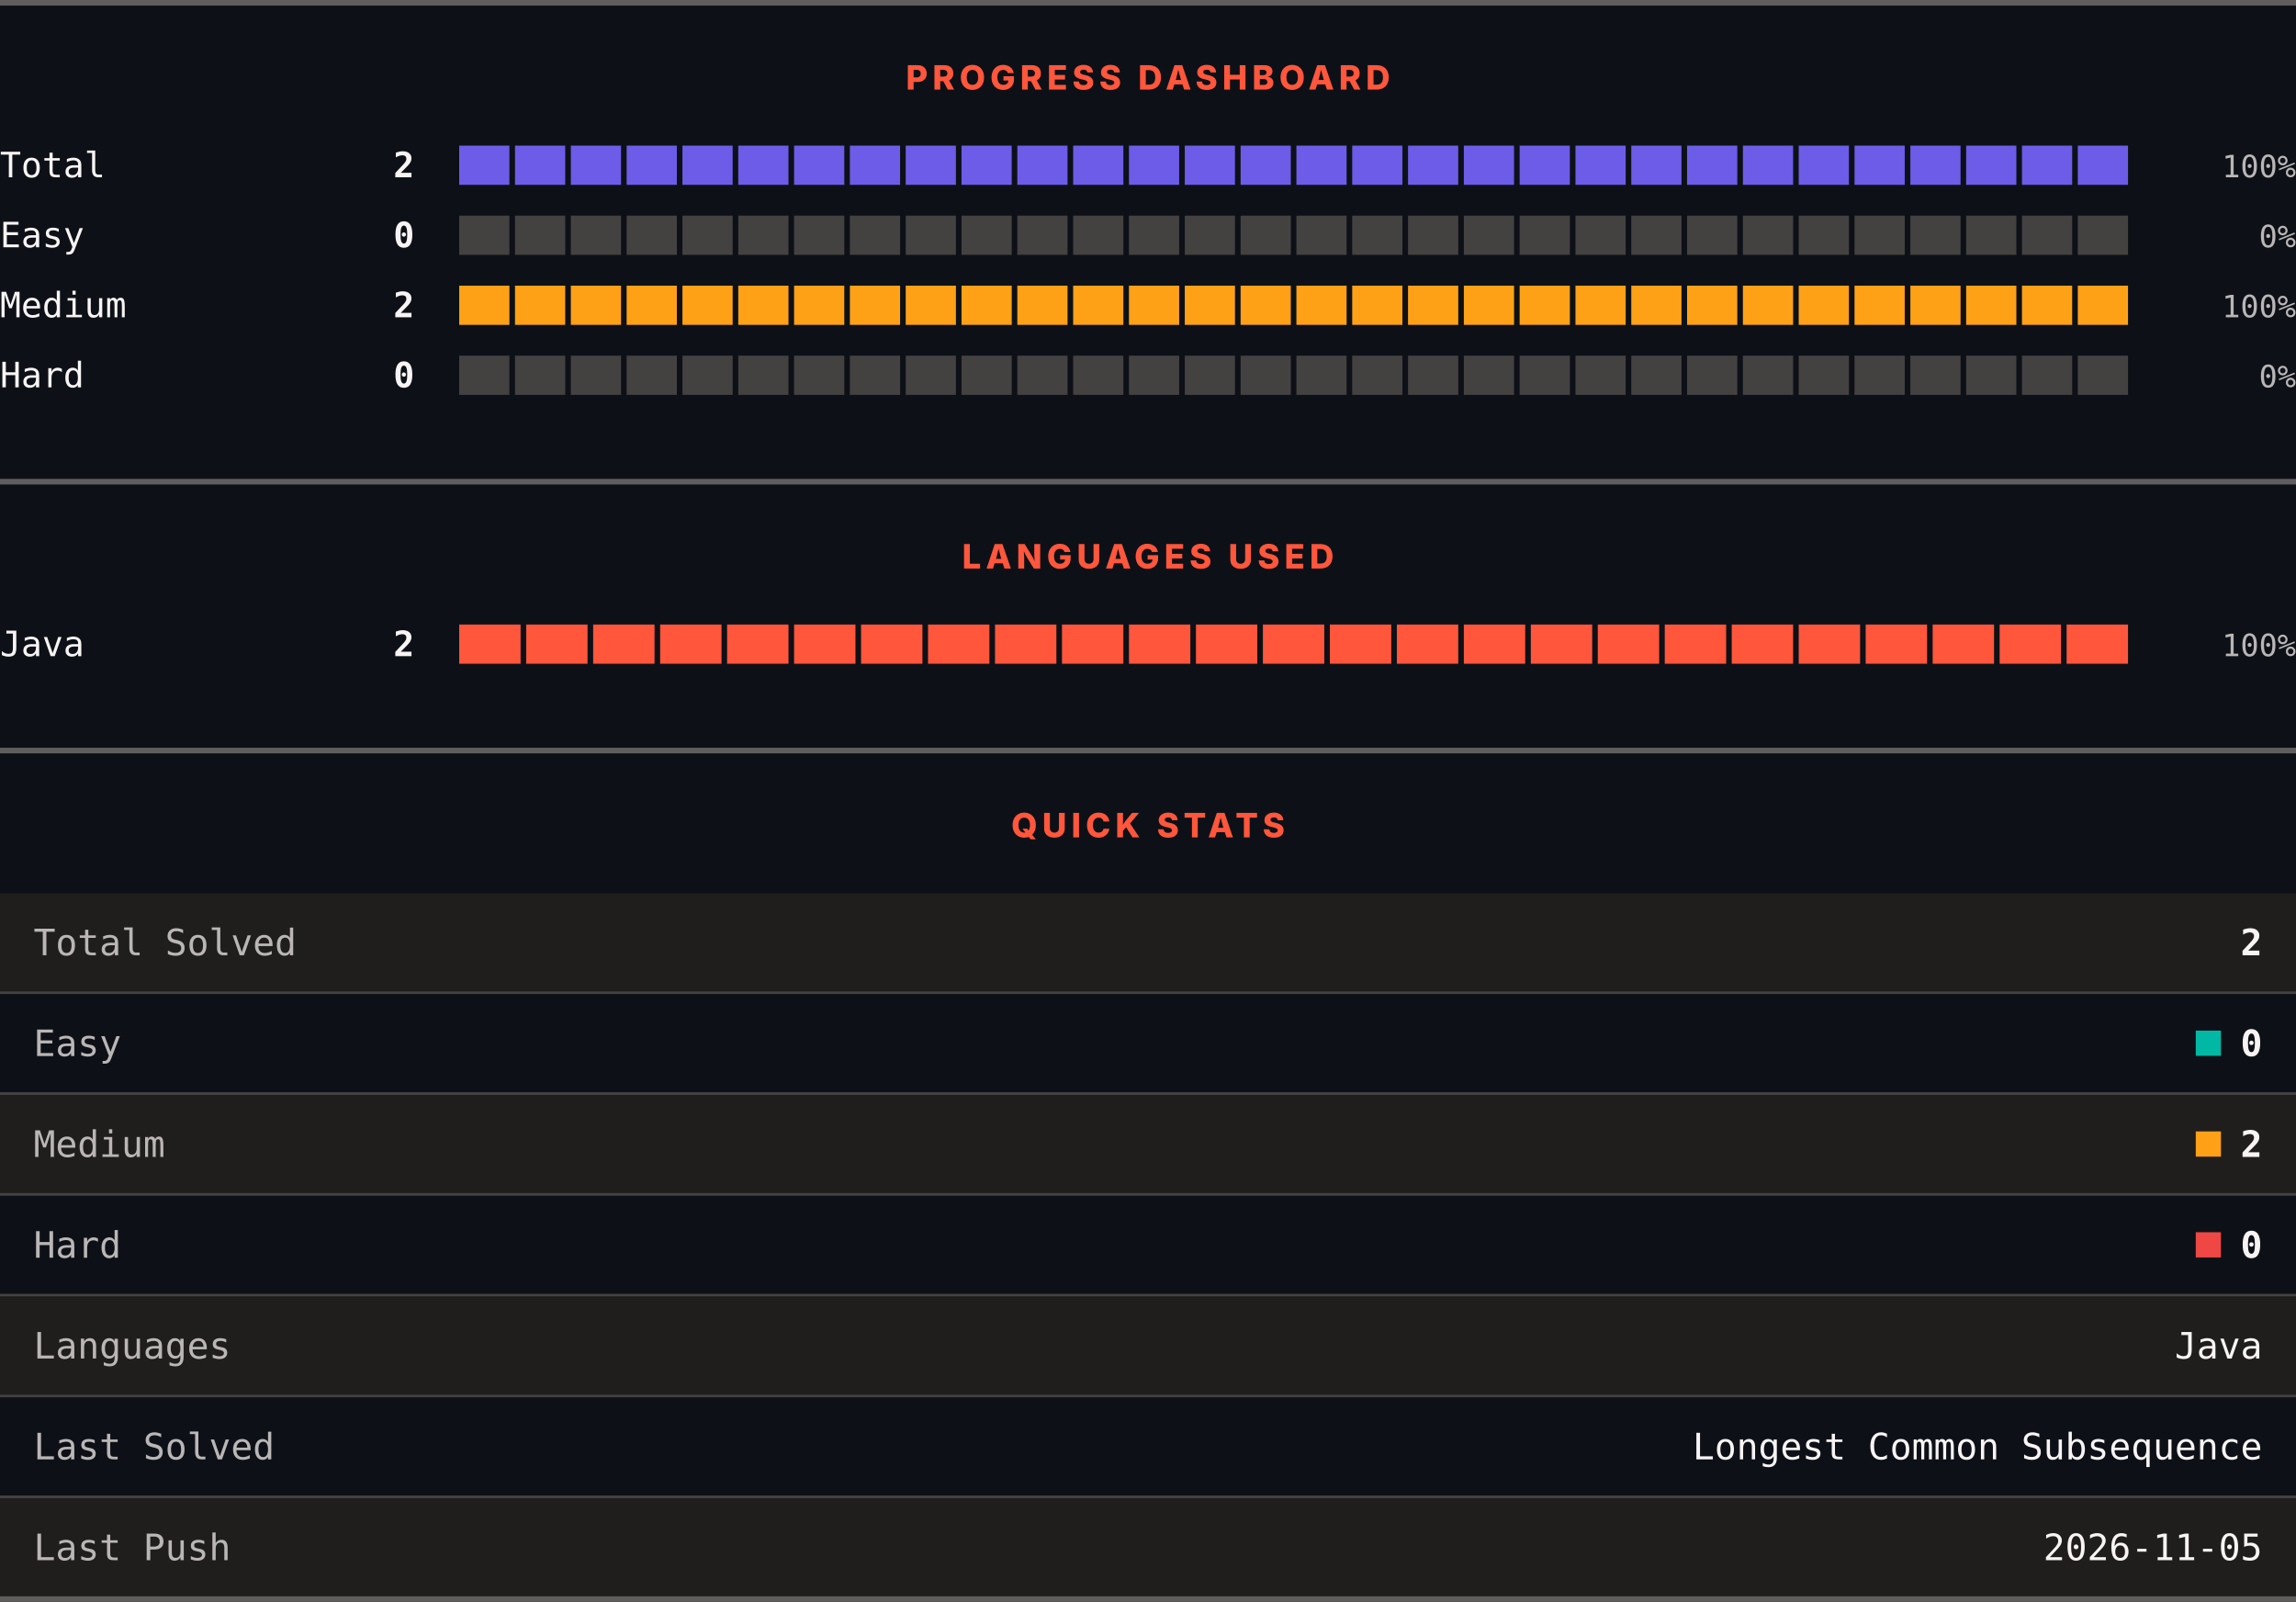
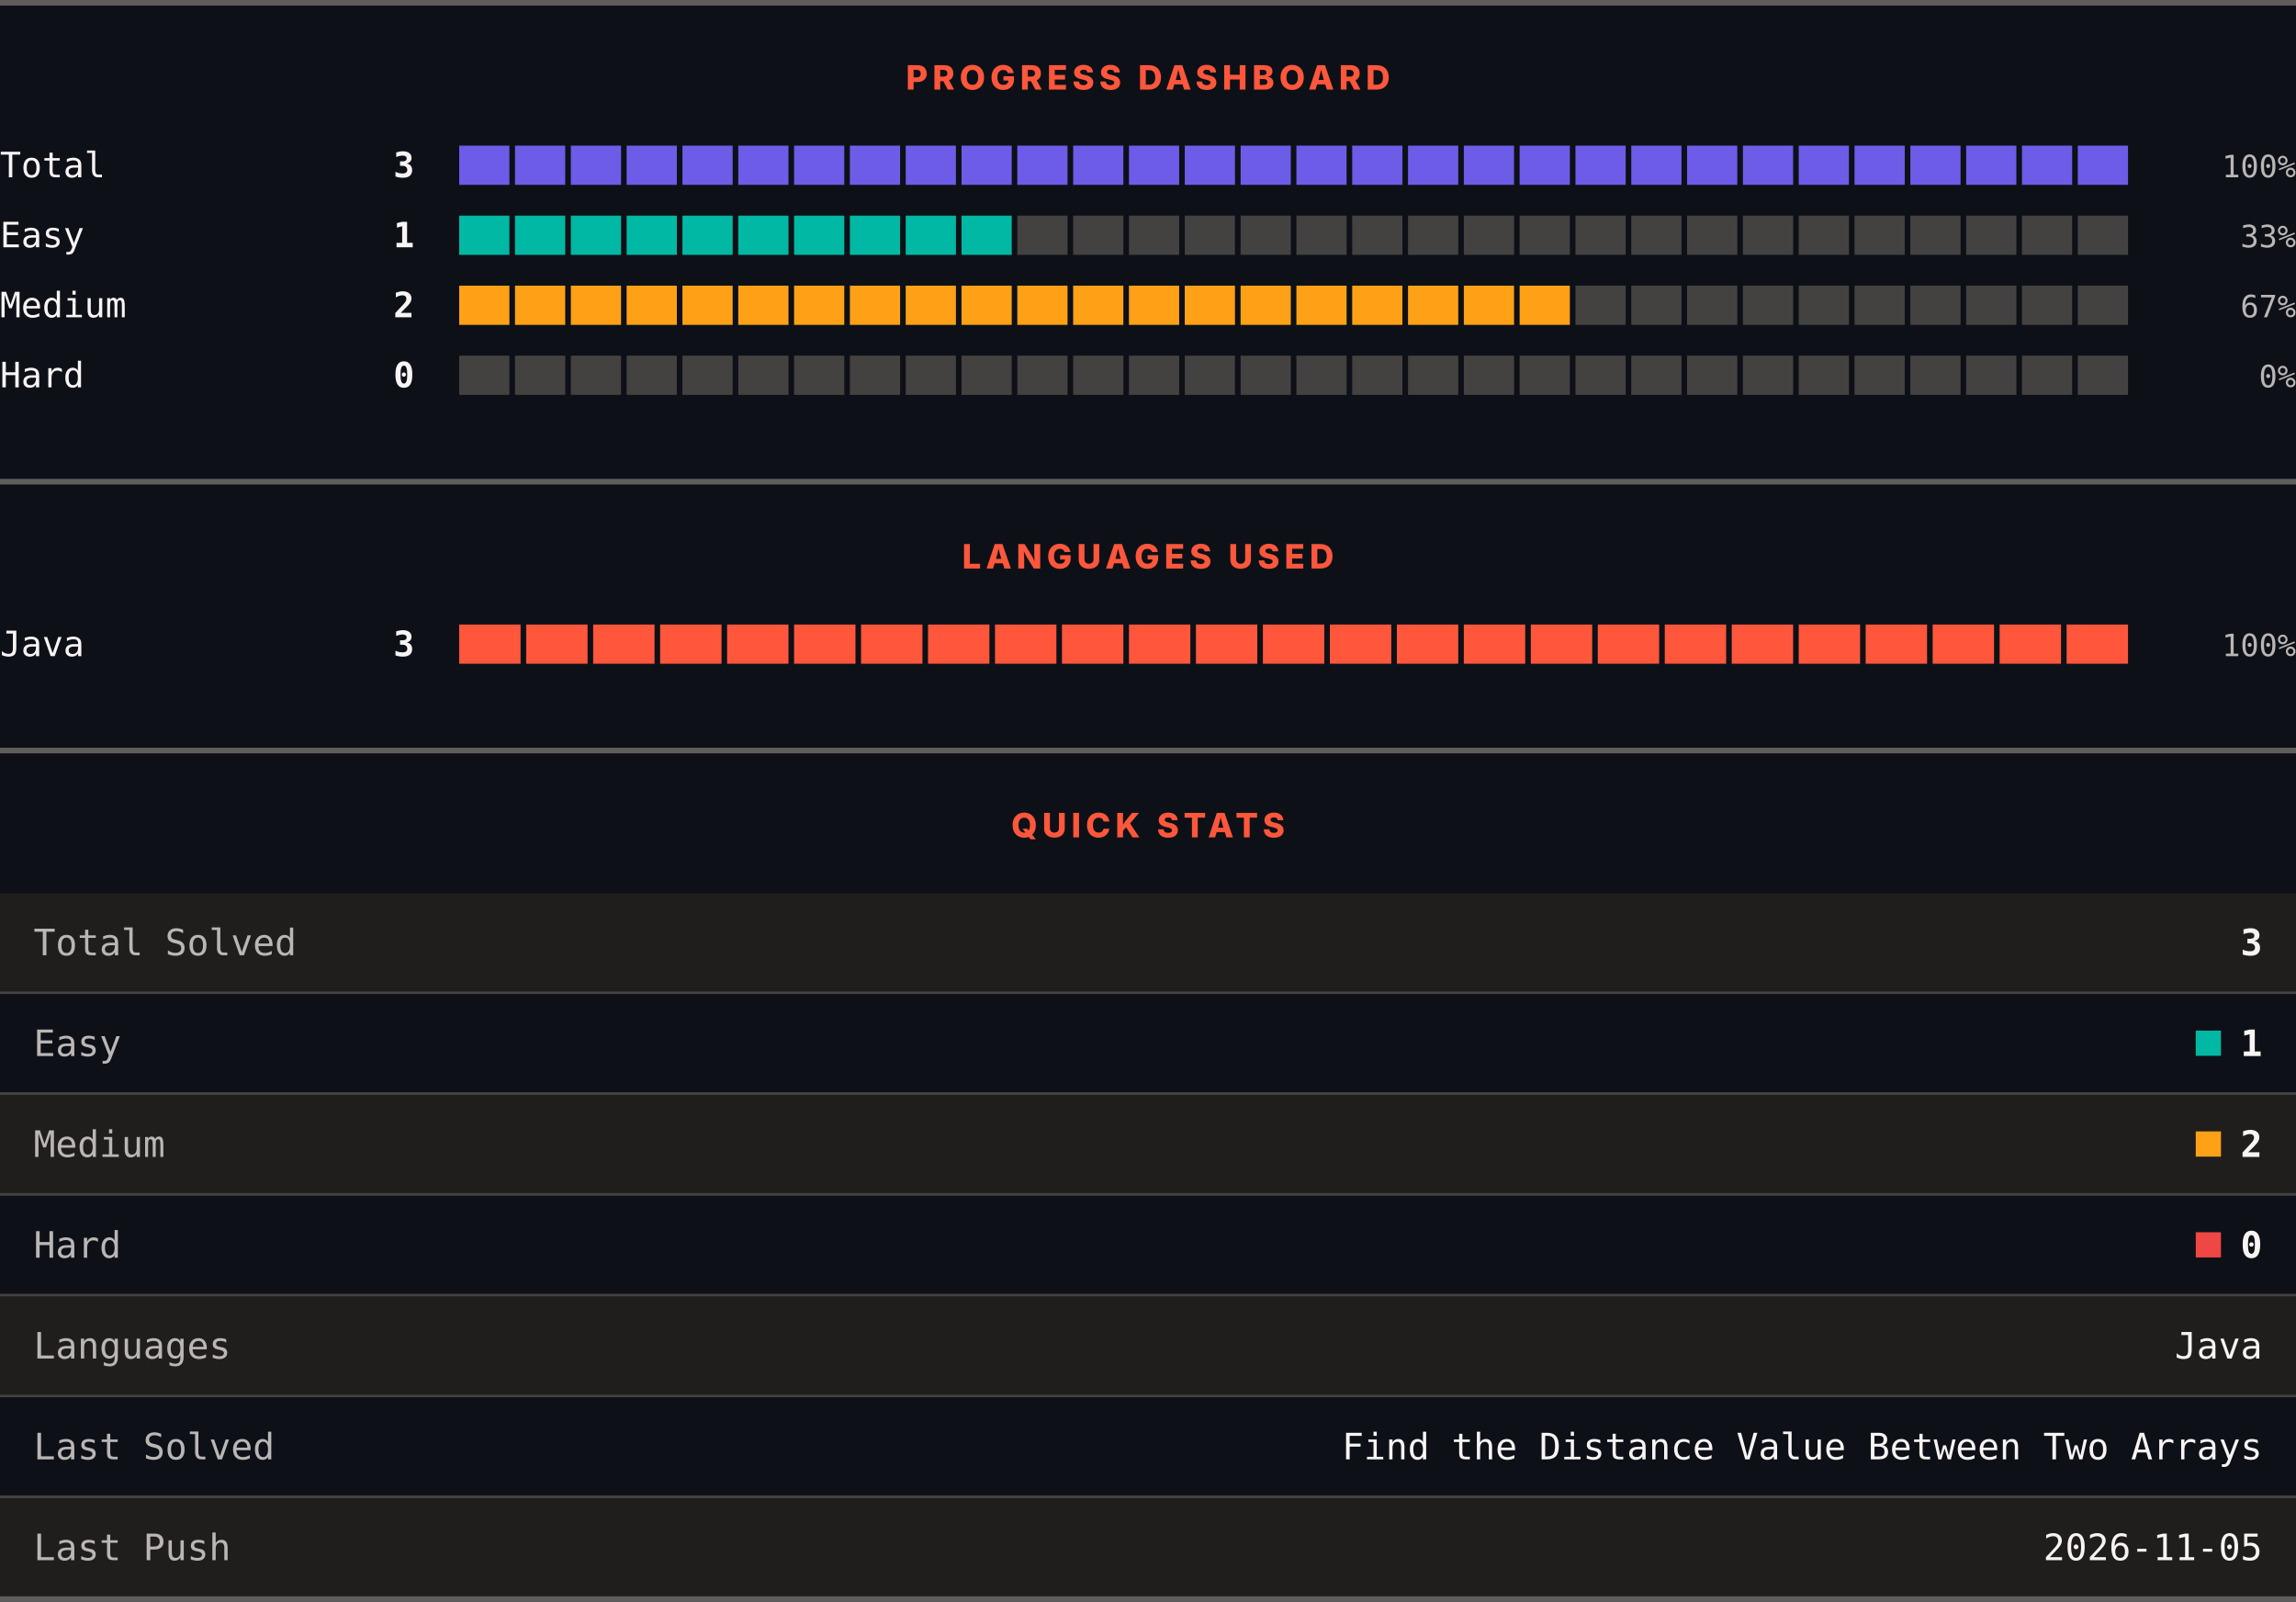
<svg xmlns="http://www.w3.org/2000/svg" width="820" height="572" viewBox="0 0 820 572" role="img" aria-label="LeetCode progress, languages and quick stats">
  <rect width="820" height="572" fill="#0d1117" />
  <rect x="0" y="0" width="820" height="2" fill="#605d5d" />
  <text x="410" y="32" text-anchor="middle" font-family="Archivo, system-ui, -apple-system, Segoe UI, sans-serif" font-size="12" font-weight="800" letter-spacing="1.68" fill="#ff563c">PROGRESS DASHBOARD</text>
  <text x="0" y="63.3" font-family="ui-monospace, SFMono-Regular, Menlo, Consolas, monospace" font-size="12.5" fill="#f8f4f4">Total</text>
-   <text x="148" y="63.3" text-anchor="end" font-family="ui-monospace, SFMono-Regular, Menlo, Consolas, monospace" font-size="12.5" font-weight="700" fill="#f8f4f4">2</text>
+   <text x="148" y="63.3" text-anchor="end" font-family="ui-monospace, SFMono-Regular, Menlo, Consolas, monospace" font-size="12.5" font-weight="700" fill="#f8f4f4">3</text>
  <rect x="164.00" y="52" width="17.93" height="14" fill="#6c5ce7" />
  <rect x="183.93" y="52" width="17.93" height="14" fill="#6c5ce7" />
  <rect x="203.87" y="52" width="17.93" height="14" fill="#6c5ce7" />
  <rect x="223.80" y="52" width="17.93" height="14" fill="#6c5ce7" />
  <rect x="243.73" y="52" width="17.93" height="14" fill="#6c5ce7" />
  <rect x="263.67" y="52" width="17.93" height="14" fill="#6c5ce7" />
  <rect x="283.60" y="52" width="17.93" height="14" fill="#6c5ce7" />
  <rect x="303.53" y="52" width="17.93" height="14" fill="#6c5ce7" />
  <rect x="323.47" y="52" width="17.93" height="14" fill="#6c5ce7" />
  <rect x="343.40" y="52" width="17.93" height="14" fill="#6c5ce7" />
  <rect x="363.33" y="52" width="17.93" height="14" fill="#6c5ce7" />
  <rect x="383.27" y="52" width="17.93" height="14" fill="#6c5ce7" />
  <rect x="403.20" y="52" width="17.93" height="14" fill="#6c5ce7" />
  <rect x="423.13" y="52" width="17.93" height="14" fill="#6c5ce7" />
  <rect x="443.07" y="52" width="17.93" height="14" fill="#6c5ce7" />
  <rect x="463.00" y="52" width="17.93" height="14" fill="#6c5ce7" />
  <rect x="482.93" y="52" width="17.93" height="14" fill="#6c5ce7" />
  <rect x="502.87" y="52" width="17.93" height="14" fill="#6c5ce7" />
  <rect x="522.80" y="52" width="17.93" height="14" fill="#6c5ce7" />
  <rect x="542.73" y="52" width="17.93" height="14" fill="#6c5ce7" />
  <rect x="562.67" y="52" width="17.93" height="14" fill="#6c5ce7" />
  <rect x="582.60" y="52" width="17.93" height="14" fill="#6c5ce7" />
  <rect x="602.53" y="52" width="17.93" height="14" fill="#6c5ce7" />
  <rect x="622.47" y="52" width="17.93" height="14" fill="#6c5ce7" />
  <rect x="642.40" y="52" width="17.93" height="14" fill="#6c5ce7" />
  <rect x="662.33" y="52" width="17.93" height="14" fill="#6c5ce7" />
  <rect x="682.27" y="52" width="17.93" height="14" fill="#6c5ce7" />
  <rect x="702.20" y="52" width="17.93" height="14" fill="#6c5ce7" />
  <rect x="722.13" y="52" width="17.93" height="14" fill="#6c5ce7" />
  <rect x="742.07" y="52" width="17.93" height="14" fill="#6c5ce7" />
  <text x="820" y="63.3" text-anchor="end" font-family="ui-monospace, SFMono-Regular, Menlo, Consolas, monospace" font-size="11" fill="#bab6b6">100%</text>
  <text x="0" y="88.3" font-family="ui-monospace, SFMono-Regular, Menlo, Consolas, monospace" font-size="12.5" fill="#f8f4f4">Easy</text>
-   <text x="148" y="88.3" text-anchor="end" font-family="ui-monospace, SFMono-Regular, Menlo, Consolas, monospace" font-size="12.5" font-weight="700" fill="#f8f4f4">0</text>
-   <rect x="164.00" y="77" width="17.93" height="14" fill="#444141" />
-   <rect x="183.93" y="77" width="17.93" height="14" fill="#444141" />
-   <rect x="203.87" y="77" width="17.93" height="14" fill="#444141" />
-   <rect x="223.80" y="77" width="17.93" height="14" fill="#444141" />
-   <rect x="243.73" y="77" width="17.93" height="14" fill="#444141" />
-   <rect x="263.67" y="77" width="17.93" height="14" fill="#444141" />
-   <rect x="283.60" y="77" width="17.93" height="14" fill="#444141" />
-   <rect x="303.53" y="77" width="17.93" height="14" fill="#444141" />
-   <rect x="323.47" y="77" width="17.93" height="14" fill="#444141" />
-   <rect x="343.40" y="77" width="17.93" height="14" fill="#444141" />
+   <text x="148" y="88.3" text-anchor="end" font-family="ui-monospace, SFMono-Regular, Menlo, Consolas, monospace" font-size="12.5" font-weight="700" fill="#f8f4f4">1</text>
+   <rect x="164.00" y="77" width="17.93" height="14" fill="#00b8a3" />
+   <rect x="183.93" y="77" width="17.93" height="14" fill="#00b8a3" />
+   <rect x="203.87" y="77" width="17.93" height="14" fill="#00b8a3" />
+   <rect x="223.80" y="77" width="17.93" height="14" fill="#00b8a3" />
+   <rect x="243.73" y="77" width="17.93" height="14" fill="#00b8a3" />
+   <rect x="263.67" y="77" width="17.93" height="14" fill="#00b8a3" />
+   <rect x="283.60" y="77" width="17.93" height="14" fill="#00b8a3" />
+   <rect x="303.53" y="77" width="17.93" height="14" fill="#00b8a3" />
+   <rect x="323.47" y="77" width="17.93" height="14" fill="#00b8a3" />
+   <rect x="343.40" y="77" width="17.93" height="14" fill="#00b8a3" />
  <rect x="363.33" y="77" width="17.93" height="14" fill="#444141" />
  <rect x="383.27" y="77" width="17.93" height="14" fill="#444141" />
  <rect x="403.20" y="77" width="17.93" height="14" fill="#444141" />
  <rect x="423.13" y="77" width="17.93" height="14" fill="#444141" />
  <rect x="443.07" y="77" width="17.93" height="14" fill="#444141" />
  <rect x="463.00" y="77" width="17.93" height="14" fill="#444141" />
  <rect x="482.93" y="77" width="17.93" height="14" fill="#444141" />
  <rect x="502.87" y="77" width="17.93" height="14" fill="#444141" />
  <rect x="522.80" y="77" width="17.93" height="14" fill="#444141" />
  <rect x="542.73" y="77" width="17.93" height="14" fill="#444141" />
  <rect x="562.67" y="77" width="17.93" height="14" fill="#444141" />
  <rect x="582.60" y="77" width="17.93" height="14" fill="#444141" />
  <rect x="602.53" y="77" width="17.93" height="14" fill="#444141" />
  <rect x="622.47" y="77" width="17.93" height="14" fill="#444141" />
  <rect x="642.40" y="77" width="17.93" height="14" fill="#444141" />
  <rect x="662.33" y="77" width="17.93" height="14" fill="#444141" />
  <rect x="682.27" y="77" width="17.93" height="14" fill="#444141" />
  <rect x="702.20" y="77" width="17.93" height="14" fill="#444141" />
  <rect x="722.13" y="77" width="17.93" height="14" fill="#444141" />
  <rect x="742.07" y="77" width="17.93" height="14" fill="#444141" />
-   <text x="820" y="88.3" text-anchor="end" font-family="ui-monospace, SFMono-Regular, Menlo, Consolas, monospace" font-size="11" fill="#bab6b6">0%</text>
+   <text x="820" y="88.3" text-anchor="end" font-family="ui-monospace, SFMono-Regular, Menlo, Consolas, monospace" font-size="11" fill="#bab6b6">33%</text>
  <text x="0" y="113.3" font-family="ui-monospace, SFMono-Regular, Menlo, Consolas, monospace" font-size="12.5" fill="#f8f4f4">Medium</text>
  <text x="148" y="113.3" text-anchor="end" font-family="ui-monospace, SFMono-Regular, Menlo, Consolas, monospace" font-size="12.5" font-weight="700" fill="#f8f4f4">2</text>
  <rect x="164.00" y="102" width="17.93" height="14" fill="#ffa116" />
  <rect x="183.93" y="102" width="17.93" height="14" fill="#ffa116" />
  <rect x="203.87" y="102" width="17.93" height="14" fill="#ffa116" />
  <rect x="223.80" y="102" width="17.93" height="14" fill="#ffa116" />
  <rect x="243.73" y="102" width="17.93" height="14" fill="#ffa116" />
  <rect x="263.67" y="102" width="17.93" height="14" fill="#ffa116" />
  <rect x="283.60" y="102" width="17.93" height="14" fill="#ffa116" />
  <rect x="303.53" y="102" width="17.93" height="14" fill="#ffa116" />
  <rect x="323.47" y="102" width="17.93" height="14" fill="#ffa116" />
  <rect x="343.40" y="102" width="17.93" height="14" fill="#ffa116" />
  <rect x="363.33" y="102" width="17.93" height="14" fill="#ffa116" />
  <rect x="383.27" y="102" width="17.93" height="14" fill="#ffa116" />
  <rect x="403.20" y="102" width="17.93" height="14" fill="#ffa116" />
  <rect x="423.13" y="102" width="17.93" height="14" fill="#ffa116" />
  <rect x="443.07" y="102" width="17.93" height="14" fill="#ffa116" />
  <rect x="463.00" y="102" width="17.93" height="14" fill="#ffa116" />
  <rect x="482.93" y="102" width="17.93" height="14" fill="#ffa116" />
  <rect x="502.87" y="102" width="17.93" height="14" fill="#ffa116" />
  <rect x="522.80" y="102" width="17.93" height="14" fill="#ffa116" />
  <rect x="542.73" y="102" width="17.93" height="14" fill="#ffa116" />
-   <rect x="562.67" y="102" width="17.93" height="14" fill="#ffa116" />
-   <rect x="582.60" y="102" width="17.93" height="14" fill="#ffa116" />
-   <rect x="602.53" y="102" width="17.93" height="14" fill="#ffa116" />
-   <rect x="622.47" y="102" width="17.93" height="14" fill="#ffa116" />
-   <rect x="642.40" y="102" width="17.93" height="14" fill="#ffa116" />
-   <rect x="662.33" y="102" width="17.93" height="14" fill="#ffa116" />
-   <rect x="682.27" y="102" width="17.93" height="14" fill="#ffa116" />
-   <rect x="702.20" y="102" width="17.93" height="14" fill="#ffa116" />
-   <rect x="722.13" y="102" width="17.93" height="14" fill="#ffa116" />
-   <rect x="742.07" y="102" width="17.93" height="14" fill="#ffa116" />
-   <text x="820" y="113.3" text-anchor="end" font-family="ui-monospace, SFMono-Regular, Menlo, Consolas, monospace" font-size="11" fill="#bab6b6">100%</text>
+   <rect x="562.67" y="102" width="17.93" height="14" fill="#444141" />
+   <rect x="582.60" y="102" width="17.93" height="14" fill="#444141" />
+   <rect x="602.53" y="102" width="17.93" height="14" fill="#444141" />
+   <rect x="622.47" y="102" width="17.93" height="14" fill="#444141" />
+   <rect x="642.40" y="102" width="17.93" height="14" fill="#444141" />
+   <rect x="662.33" y="102" width="17.93" height="14" fill="#444141" />
+   <rect x="682.27" y="102" width="17.93" height="14" fill="#444141" />
+   <rect x="702.20" y="102" width="17.93" height="14" fill="#444141" />
+   <rect x="722.13" y="102" width="17.93" height="14" fill="#444141" />
+   <rect x="742.07" y="102" width="17.93" height="14" fill="#444141" />
+   <text x="820" y="113.3" text-anchor="end" font-family="ui-monospace, SFMono-Regular, Menlo, Consolas, monospace" font-size="11" fill="#bab6b6">67%</text>
  <text x="0" y="138.3" font-family="ui-monospace, SFMono-Regular, Menlo, Consolas, monospace" font-size="12.5" fill="#f8f4f4">Hard</text>
  <text x="148" y="138.3" text-anchor="end" font-family="ui-monospace, SFMono-Regular, Menlo, Consolas, monospace" font-size="12.5" font-weight="700" fill="#f8f4f4">0</text>
  <rect x="164.00" y="127" width="17.93" height="14" fill="#444141" />
  <rect x="183.93" y="127" width="17.93" height="14" fill="#444141" />
  <rect x="203.87" y="127" width="17.93" height="14" fill="#444141" />
  <rect x="223.80" y="127" width="17.93" height="14" fill="#444141" />
  <rect x="243.73" y="127" width="17.93" height="14" fill="#444141" />
  <rect x="263.67" y="127" width="17.93" height="14" fill="#444141" />
  <rect x="283.60" y="127" width="17.93" height="14" fill="#444141" />
  <rect x="303.53" y="127" width="17.93" height="14" fill="#444141" />
  <rect x="323.47" y="127" width="17.93" height="14" fill="#444141" />
  <rect x="343.40" y="127" width="17.93" height="14" fill="#444141" />
  <rect x="363.33" y="127" width="17.93" height="14" fill="#444141" />
  <rect x="383.27" y="127" width="17.93" height="14" fill="#444141" />
  <rect x="403.20" y="127" width="17.93" height="14" fill="#444141" />
  <rect x="423.13" y="127" width="17.93" height="14" fill="#444141" />
  <rect x="443.07" y="127" width="17.93" height="14" fill="#444141" />
  <rect x="463.00" y="127" width="17.93" height="14" fill="#444141" />
  <rect x="482.93" y="127" width="17.93" height="14" fill="#444141" />
  <rect x="502.87" y="127" width="17.93" height="14" fill="#444141" />
  <rect x="522.80" y="127" width="17.93" height="14" fill="#444141" />
  <rect x="542.73" y="127" width="17.93" height="14" fill="#444141" />
  <rect x="562.67" y="127" width="17.93" height="14" fill="#444141" />
  <rect x="582.60" y="127" width="17.93" height="14" fill="#444141" />
  <rect x="602.53" y="127" width="17.93" height="14" fill="#444141" />
  <rect x="622.47" y="127" width="17.93" height="14" fill="#444141" />
  <rect x="642.40" y="127" width="17.93" height="14" fill="#444141" />
  <rect x="662.33" y="127" width="17.93" height="14" fill="#444141" />
  <rect x="682.27" y="127" width="17.93" height="14" fill="#444141" />
  <rect x="702.20" y="127" width="17.93" height="14" fill="#444141" />
  <rect x="722.13" y="127" width="17.93" height="14" fill="#444141" />
  <rect x="742.07" y="127" width="17.93" height="14" fill="#444141" />
  <text x="820" y="138.3" text-anchor="end" font-family="ui-monospace, SFMono-Regular, Menlo, Consolas, monospace" font-size="11" fill="#bab6b6">0%</text>
  <rect x="0" y="171" width="820" height="2" fill="#605d5d" />
  <text x="410" y="203" text-anchor="middle" font-family="Archivo, system-ui, -apple-system, Segoe UI, sans-serif" font-size="12" font-weight="800" letter-spacing="1.68" fill="#ff563c">LANGUAGES USED</text>
  <text x="0" y="234.3" font-family="ui-monospace, SFMono-Regular, Menlo, Consolas, monospace" font-size="12.5" fill="#f8f4f4">Java</text>
-   <text x="148" y="234.3" text-anchor="end" font-family="ui-monospace, SFMono-Regular, Menlo, Consolas, monospace" font-size="12.5" font-weight="700" fill="#f8f4f4">2</text>
+   <text x="148" y="234.3" text-anchor="end" font-family="ui-monospace, SFMono-Regular, Menlo, Consolas, monospace" font-size="12.5" font-weight="700" fill="#f8f4f4">3</text>
  <rect x="164.00" y="223" width="21.92" height="14" fill="#ff563c" />
  <rect x="187.92" y="223" width="21.92" height="14" fill="#ff563c" />
  <rect x="211.84" y="223" width="21.92" height="14" fill="#ff563c" />
  <rect x="235.76" y="223" width="21.92" height="14" fill="#ff563c" />
  <rect x="259.68" y="223" width="21.92" height="14" fill="#ff563c" />
  <rect x="283.60" y="223" width="21.92" height="14" fill="#ff563c" />
  <rect x="307.52" y="223" width="21.92" height="14" fill="#ff563c" />
  <rect x="331.44" y="223" width="21.92" height="14" fill="#ff563c" />
  <rect x="355.36" y="223" width="21.92" height="14" fill="#ff563c" />
  <rect x="379.28" y="223" width="21.92" height="14" fill="#ff563c" />
  <rect x="403.20" y="223" width="21.92" height="14" fill="#ff563c" />
  <rect x="427.12" y="223" width="21.92" height="14" fill="#ff563c" />
  <rect x="451.04" y="223" width="21.92" height="14" fill="#ff563c" />
  <rect x="474.96" y="223" width="21.92" height="14" fill="#ff563c" />
  <rect x="498.88" y="223" width="21.92" height="14" fill="#ff563c" />
  <rect x="522.80" y="223" width="21.92" height="14" fill="#ff563c" />
  <rect x="546.72" y="223" width="21.92" height="14" fill="#ff563c" />
  <rect x="570.64" y="223" width="21.92" height="14" fill="#ff563c" />
  <rect x="594.56" y="223" width="21.92" height="14" fill="#ff563c" />
  <rect x="618.48" y="223" width="21.92" height="14" fill="#ff563c" />
  <rect x="642.40" y="223" width="21.92" height="14" fill="#ff563c" />
  <rect x="666.32" y="223" width="21.92" height="14" fill="#ff563c" />
  <rect x="690.24" y="223" width="21.92" height="14" fill="#ff563c" />
  <rect x="714.16" y="223" width="21.92" height="14" fill="#ff563c" />
  <rect x="738.08" y="223" width="21.92" height="14" fill="#ff563c" />
  <text x="820" y="234.3" text-anchor="end" font-family="ui-monospace, SFMono-Regular, Menlo, Consolas, monospace" font-size="11" fill="#bab6b6">100%</text>
  <rect x="0" y="267" width="820" height="2" fill="#605d5d" />
  <text x="410" y="299" text-anchor="middle" font-family="Archivo, system-ui, -apple-system, Segoe UI, sans-serif" font-size="12" font-weight="800" letter-spacing="1.68" fill="#ff563c">QUICK STATS</text>
  <rect x="0" y="319" width="820" height="35" fill="#201e1d" />
  <text x="12" y="341.1" font-family="ui-monospace, SFMono-Regular, Menlo, Consolas, monospace" font-size="13" fill="#bab6b6">Total Solved</text>
-   <text x="808" y="341.1" text-anchor="end" font-family="ui-monospace, SFMono-Regular, Menlo, Consolas, monospace" font-size="13" font-weight="700" fill="#f8f4f4">2</text>
+   <text x="808" y="341.1" text-anchor="end" font-family="ui-monospace, SFMono-Regular, Menlo, Consolas, monospace" font-size="13" font-weight="700" fill="#f8f4f4">3</text>
  <rect x="0" y="354" width="820" height="1" fill="#444141" />
  <rect x="0" y="355" width="820" height="35" fill="#0d1117" />
  <text x="12" y="377.1" font-family="ui-monospace, SFMono-Regular, Menlo, Consolas, monospace" font-size="13" fill="#bab6b6">Easy</text>
  <rect x="784.2" y="368" width="9" height="9" fill="#00b8a3" />
-   <text x="808" y="377.1" text-anchor="end" font-family="ui-monospace, SFMono-Regular, Menlo, Consolas, monospace" font-size="13" font-weight="700" fill="#f8f4f4">0</text>
+   <text x="808" y="377.1" text-anchor="end" font-family="ui-monospace, SFMono-Regular, Menlo, Consolas, monospace" font-size="13" font-weight="700" fill="#f8f4f4">1</text>
  <rect x="0" y="390" width="820" height="1" fill="#444141" />
  <rect x="0" y="391" width="820" height="35" fill="#201e1d" />
  <text x="12" y="413.1" font-family="ui-monospace, SFMono-Regular, Menlo, Consolas, monospace" font-size="13" fill="#bab6b6">Medium</text>
  <rect x="784.2" y="404" width="9" height="9" fill="#ffa116" />
  <text x="808" y="413.1" text-anchor="end" font-family="ui-monospace, SFMono-Regular, Menlo, Consolas, monospace" font-size="13" font-weight="700" fill="#f8f4f4">2</text>
  <rect x="0" y="426" width="820" height="1" fill="#444141" />
  <rect x="0" y="427" width="820" height="35" fill="#0d1117" />
  <text x="12" y="449.1" font-family="ui-monospace, SFMono-Regular, Menlo, Consolas, monospace" font-size="13" fill="#bab6b6">Hard</text>
  <rect x="784.2" y="440" width="9" height="9" fill="#ef4743" />
  <text x="808" y="449.1" text-anchor="end" font-family="ui-monospace, SFMono-Regular, Menlo, Consolas, monospace" font-size="13" font-weight="700" fill="#f8f4f4">0</text>
  <rect x="0" y="462" width="820" height="1" fill="#444141" />
  <rect x="0" y="463" width="820" height="35" fill="#201e1d" />
  <text x="12" y="485.1" font-family="ui-monospace, SFMono-Regular, Menlo, Consolas, monospace" font-size="13" fill="#bab6b6">Languages</text>
  <text x="808" y="485.1" text-anchor="end" font-family="ui-monospace, SFMono-Regular, Menlo, Consolas, monospace" font-size="13" fill="#f8f4f4">Java</text>
  <rect x="0" y="498" width="820" height="1" fill="#444141" />
  <rect x="0" y="499" width="820" height="35" fill="#0d1117" />
  <text x="12" y="521.1" font-family="ui-monospace, SFMono-Regular, Menlo, Consolas, monospace" font-size="13" fill="#bab6b6">Last Solved</text>
-   <text x="808" y="521.1" text-anchor="end" font-family="ui-monospace, SFMono-Regular, Menlo, Consolas, monospace" font-size="13" fill="#f8f4f4">Longest Common Subsequence</text>
+   <text x="808" y="521.1" text-anchor="end" font-family="ui-monospace, SFMono-Regular, Menlo, Consolas, monospace" font-size="13" fill="#f8f4f4">Find the Distance Value Between Two Arrays</text>
  <rect x="0" y="534" width="820" height="1" fill="#444141" />
  <rect x="0" y="535" width="820" height="35" fill="#201e1d" />
  <text x="12" y="557.1" font-family="ui-monospace, SFMono-Regular, Menlo, Consolas, monospace" font-size="13" fill="#bab6b6">Last Push</text>
  <text x="808" y="557.1" text-anchor="end" font-family="ui-monospace, SFMono-Regular, Menlo, Consolas, monospace" font-size="13" fill="#f8f4f4">2026-11-05</text>
  <rect x="0" y="570" width="820" height="2" fill="#605d5d" />
</svg>
